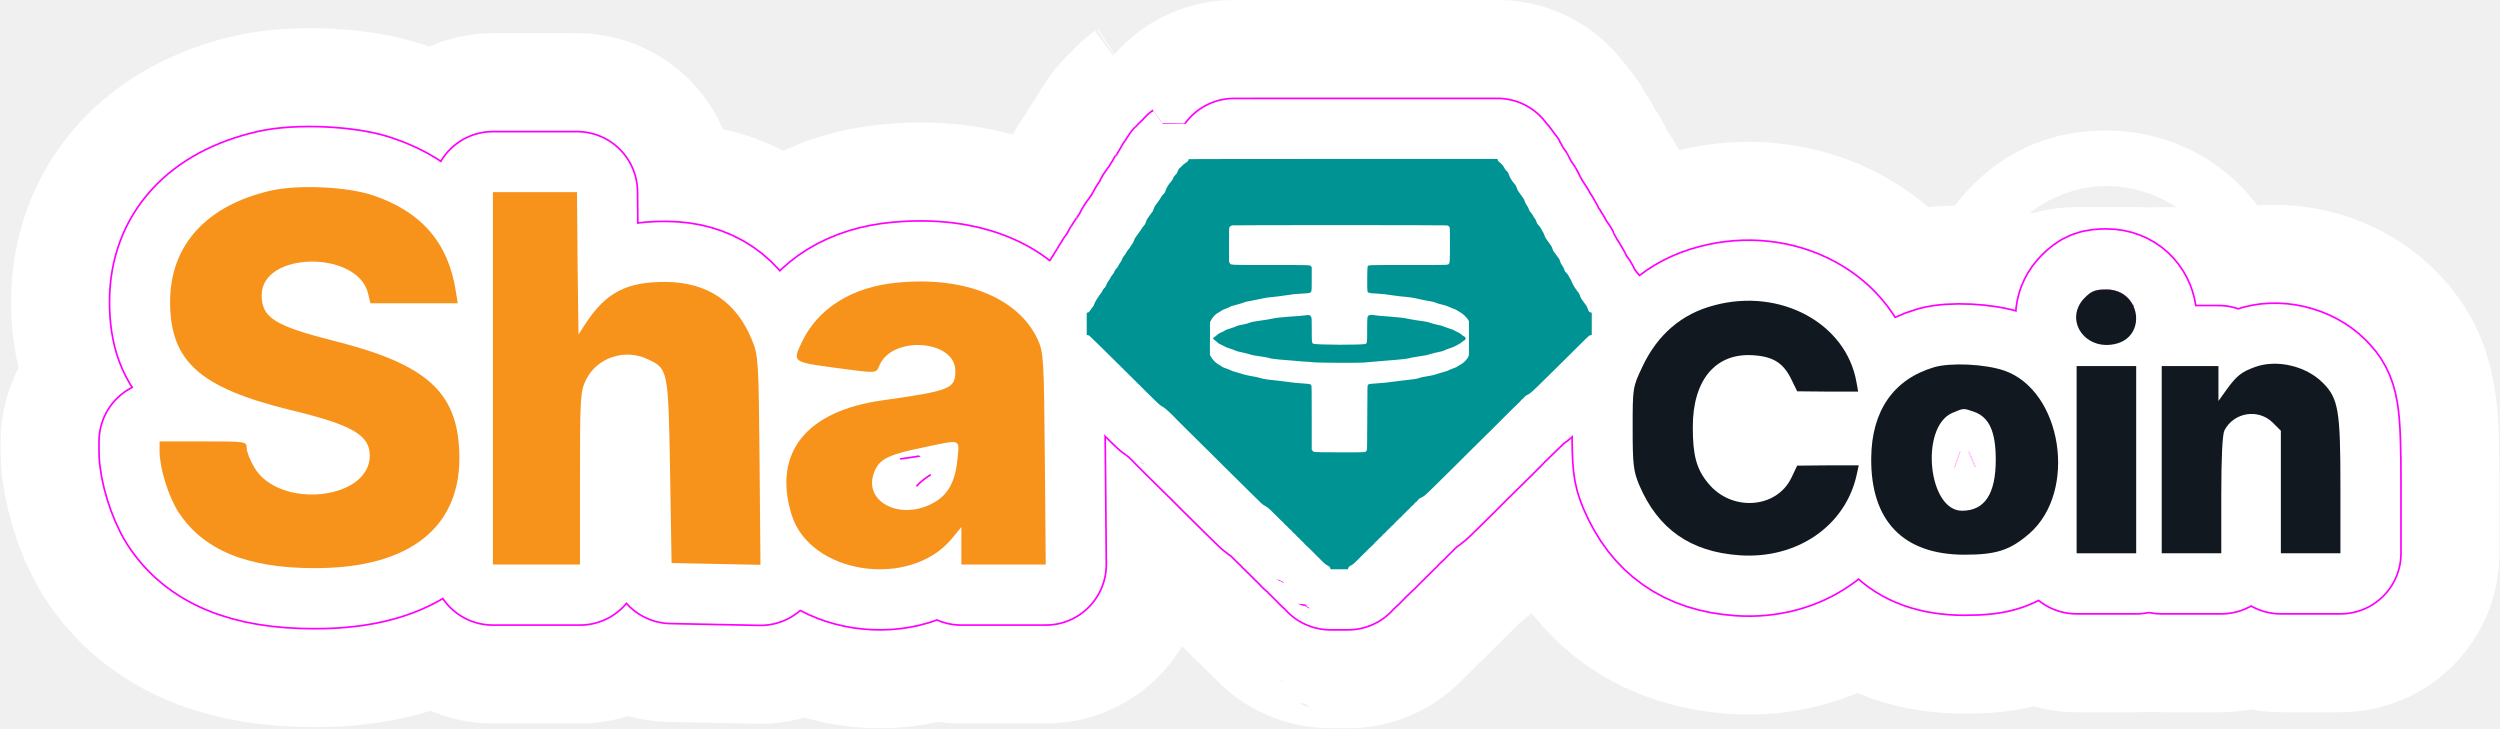
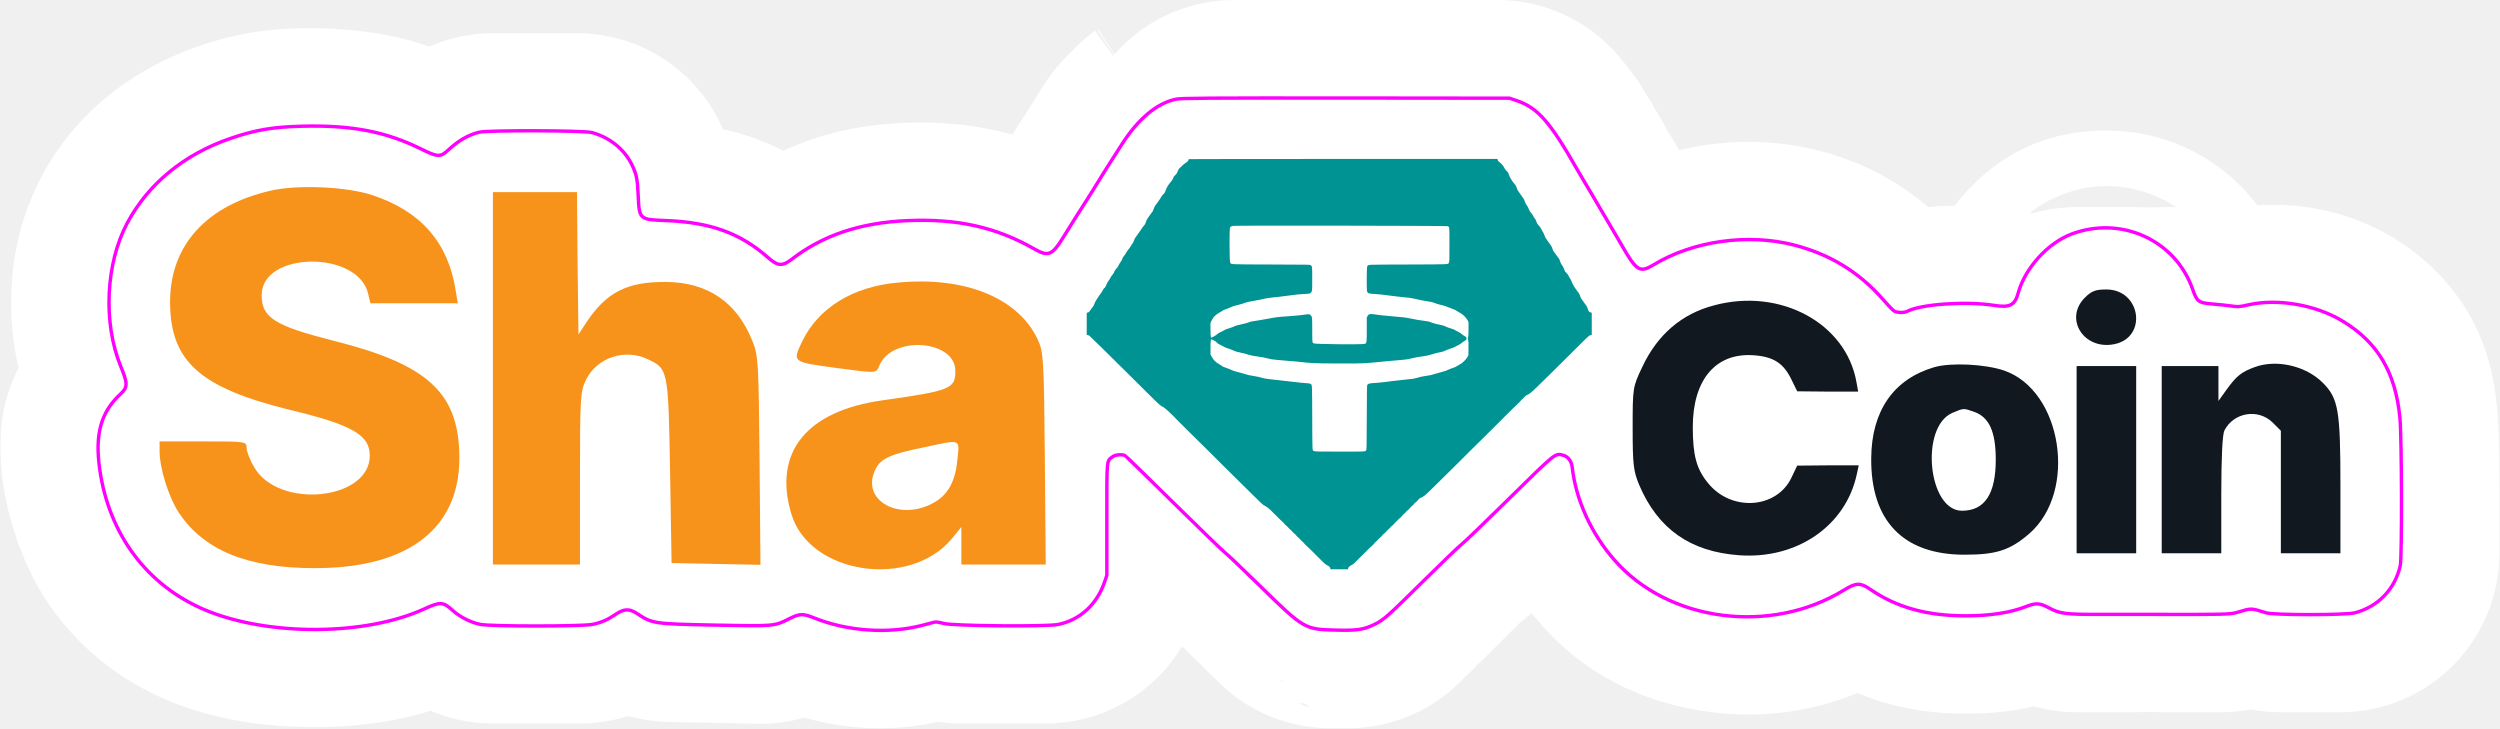
<svg xmlns="http://www.w3.org/2000/svg" viewBox="-23.29 -23.29 366.131 106.704" width="3.203in" height="0.933in">
  <g transform="translate(0.0 4.125) scale(0.4400046)">
    <g transform="translate(-46,338.6872) scale(0.1,-0.1)" fill="#fff" stroke="#fff" stroke-width="1058.612" stroke-linejoin="round" stroke-linecap="round">
      <path d="M830 3375 c-214 -49 -335 -182 -335 -370 0 -198 98 -286 399 -360 208 -50 266 -84 266 -152 0 -149 -303 -180 -385 -39 -14 24 -25 52 -25 64 0 22 -3 22 -145 22 l-145 0 0 -33 c0 -55 29 -149 62 -201 82 -127 228 -188 453 -188 320 -1 493 138 483 387 -7 201 -111 293 -418 370 -197 50 -240 77 -240 152 0 147 323 150 355 3 l7 -30 145 0 146 0 -7 43 c-25 159 -115 263 -277 317 -84 28 -248 36 -339 15z" />
      <path d="M1570 2750 l0 -620 145 0 145 0 0 287 c0 266 1 290 20 328 36 74 129 105 205 69 69 -32 69 -35 75 -374 l5 -305 148 -3 148 -3 -3 348 c-3 328 -4 351 -25 400 -51 127 -149 193 -286 194 -130 1 -199 -34 -266 -135 l-26 -40 -3 237 -2 237 -140 0 -140 0 0 -620z" />
      <path d="M2920 3069 c-151 -13 -266 -84 -320 -196 -33 -69 -33 -68 103 -87 152 -20 142 -21 155 9 45 99 252 82 252 -20 0 -60 -16 -66 -241 -98 -255 -35 -367 -174 -305 -379 60 -201 395 -251 535 -81 l31 38 0 -63 0 -62 141 0 140 0 -3 353 c-3 333 -4 354 -24 397 -64 137 -241 210 -464 189z m197 -588 c-6 -69 -29 -115 -72 -141 -117 -72 -255 3 -200 109 17 34 50 49 159 71 127 27 120 30 113 -39z" />
    </g>
  </g>
  <g transform="translate(135.8527 0.0) scale(0.037)">
    <g transform="translate(0,1625) scale(0.1,-0.1)" fill="#fff" stroke="#fff" stroke-width="12589.029" stroke-linejoin="round">
      <path d="M4037 16243 c-4 -3 -7 -16 -7 -28 0 -35 -35 -71 -126 -131 -46 -30 -98 -72 -114 -92 -16 -20 -54 -57 -85 -81 -55 -44 -81 -85 -120 -193 -9 -26 -31 -60 -48 -75 -74 -66 -93 -92 -116 -158 -19 -53 -39 -84 -88 -138 -35 -38 -71 -83 -79 -99 -9 -17 -35 -58 -58 -92 -25 -37 -53 -96 -70 -151 -26 -82 -33 -95 -87 -145 -36 -35 -71 -81 -94 -124 -20 -38 -75 -121 -123 -184 -125 -164 -138 -185 -172 -287 -25 -76 -41 -104 -86 -156 -31 -35 -67 -84 -82 -109 -14 -25 -40 -63 -57 -85 -41 -52 -57 -83 -89 -181 -20 -62 -36 -89 -67 -120 -22 -21 -59 -70 -81 -107 -21 -37 -52 -82 -67 -100 -16 -18 -53 -70 -83 -117 -30 -47 -73 -106 -95 -132 -26 -30 -49 -71 -63 -115 -30 -89 -51 -130 -95 -183 -20 -24 -48 -66 -62 -94 -14 -27 -47 -72 -73 -100 -26 -28 -63 -83 -83 -121 -19 -39 -55 -93 -80 -120 -49 -56 -67 -86 -91 -160 -9 -28 -35 -73 -57 -100 -23 -28 -59 -87 -80 -133 -28 -59 -52 -95 -88 -128 -39 -36 -56 -62 -77 -118 -19 -48 -43 -87 -75 -121 -26 -28 -65 -87 -87 -133 -23 -45 -59 -103 -81 -128 -23 -27 -48 -70 -60 -106 -27 -80 -64 -142 -101 -168 -18 -13 -44 -51 -66 -98 -20 -42 -56 -98 -79 -125 -24 -26 -58 -73 -75 -105 -18 -31 -55 -87 -82 -124 -28 -38 -59 -96 -72 -135 -31 -91 -46 -118 -99 -180 -25 -29 -61 -79 -81 -110 -38 -63 -54 -77 -104 -88 l-32 -7 0 -438 0 -438 37 -7 c21 -3 48 -12 61 -19 18 -10 680 -661 1653 -1626 80 -80 366 -363 635 -630 502 -498 542 -535 640 -572 53 -20 415 -356 559 -519 17 -19 52 -54 78 -79 26 -25 98 -96 160 -158 62 -62 123 -124 137 -138 37 -37 802 -791 937 -925 65 -63 134 -132 153 -153 19 -21 211 -212 427 -425 216 -212 640 -631 942 -931 543 -537 552 -546 640 -590 97 -50 156 -99 344 -288 242 -243 365 -362 374 -362 5 0 23 -22 42 -48 19 -27 56 -64 83 -83 26 -19 61 -53 78 -76 16 -23 52 -57 78 -77 27 -19 62 -54 78 -77 16 -23 52 -59 81 -81 30 -21 65 -56 79 -78 14 -22 50 -57 79 -79 29 -22 66 -57 81 -78 15 -21 49 -55 76 -76 27 -21 65 -60 84 -87 20 -28 40 -50 46 -50 9 0 334 -317 398 -387 14 -16 45 -46 69 -68 24 -22 58 -56 75 -75 17 -19 51 -52 75 -75 24 -22 73 -70 110 -107 42 -43 89 -78 131 -98 85 -42 119 -75 126 -122 l7 -38 347 0 347 0 7 38 c7 47 41 80 126 122 42 20 89 55 131 98 37 37 86 85 110 107 24 23 58 56 75 75 17 19 51 53 75 75 24 22 55 52 69 68 64 70 389 387 398 387 6 0 26 22 46 50 19 27 57 66 84 87 27 21 61 55 76 76 15 21 52 56 81 78 29 22 65 57 79 79 14 22 49 57 79 78 29 22 65 58 81 81 16 23 51 58 78 77 26 20 62 54 78 77 17 23 52 57 78 76 27 19 64 56 83 82 18 26 48 57 66 69 18 12 58 51 89 86 30 35 69 72 86 81 16 10 45 39 63 65 19 26 56 64 83 85 27 21 61 55 77 76 15 22 49 55 76 74 26 19 64 56 83 84 20 27 58 65 85 84 26 19 60 53 74 74 15 22 46 53 71 70 24 17 64 57 88 88 38 50 54 62 123 91 108 45 161 91 551 476 184 182 512 505 727 717 216 213 408 404 427 425 19 21 88 90 153 153 135 134 900 888 937 925 14 14 75 76 137 138 62 62 134 133 160 158 26 25 62 60 78 79 63 70 663 659 689 677 16 10 45 41 67 70 21 29 58 66 82 84 24 17 60 53 79 79 29 39 54 57 120 89 144 69 125 51 2039 1951 402 399 410 406 472 416 l37 7 0 439 0 439 -27 6 c-74 15 -101 45 -129 144 -22 73 -48 123 -88 168 -19 20 -47 60 -64 89 -17 28 -51 76 -75 106 -25 31 -54 81 -66 114 -12 32 -28 76 -36 99 -9 23 -30 59 -49 80 -98 116 -216 304 -250 398 -19 53 -50 118 -70 144 -19 27 -49 78 -65 113 -20 44 -47 81 -87 120 -54 50 -63 64 -92 150 -24 68 -45 109 -77 147 -32 39 -52 76 -70 133 -31 101 -47 131 -95 183 -20 22 -47 59 -58 81 -11 22 -43 66 -70 97 -30 34 -59 80 -71 115 -12 32 -28 77 -37 100 -8 23 -25 55 -37 72 -12 17 -60 83 -107 146 -111 152 -125 175 -156 269 -15 43 -46 107 -70 142 -24 35 -57 93 -73 129 -21 46 -47 82 -86 118 -47 44 -59 64 -80 125 -30 88 -39 106 -82 158 -19 23 -47 69 -63 103 -16 33 -53 86 -81 117 -50 55 -66 85 -103 187 -10 26 -36 71 -59 99 -27 34 -54 88 -78 155 -33 90 -51 120 -152 256 -129 173 -133 179 -173 296 -24 71 -39 96 -89 151 -34 36 -76 91 -94 120 -18 30 -48 79 -66 108 -18 29 -45 90 -59 137 -24 77 -31 88 -81 131 -36 32 -66 70 -91 118 -55 105 -95 154 -182 222 -66 52 -78 66 -86 102 l-10 42 -6111 0 c-3362 0 -6115 -3 -6118 -7z" />
    </g>
  </g>
  <g transform="translate(215.8527 19.125) scale(0.4156634)">
    <g transform="translate(-45.52095,350) scale(0.1,-0.1)" fill="#fff" stroke="#fff" stroke-width="1120.604" stroke-linejoin="round" stroke-linecap="round">
      <path d="M2049 3471 c-74 -74 -4 -185 103 -164 119 23 95 193 -27 193 -38 0 -52 -5 -76 -29z" />
      <path d="M742 3444 c-115 -30 -200 -104 -253 -217 -34 -72 -34 -73 -34 -217 0 -128 3 -151 23 -199 66 -155 180 -236 354 -248 203 -14 374 104 413 285 l7 32 -109 0 -108 -1 -20 -42 c-52 -110 -211 -121 -293 -21 -42 50 -55 99 -55 199 0 167 81 263 215 253 70 -5 105 -28 133 -86 l20 -41 107 -1 108 0 -6 33 c-36 208 -269 334 -502 271z" />
      <path d="M1518 3226 c-143 -42 -221 -154 -222 -321 -2 -221 113 -340 329 -340 113 0 161 16 229 75 170 149 115 503 -89 574 -67 23 -188 29 -247 12z m140 -157 c54 -19 77 -70 77 -169 0 -121 -39 -180 -119 -180 -120 0 -149 295 -34 345 41 17 38 17 76 4z" />
      <path d="M2647 3226 c-46 -17 -63 -30 -99 -80 l-28 -39 0 61 0 62 -100 0 -100 0 0 -330 0 -330 105 0 105 0 0 206 c0 131 4 213 11 227 33 64 119 78 170 28 l29 -29 0 -216 0 -216 105 0 105 0 0 238 c0 265 -7 308 -62 363 -60 60 -164 84 -241 55z" />
      <path d="M2020 2900 l0 -330 105 0 105 0 0 330 0 330 -105 0 -105 0 0 -330z" />
    </g>
  </g>
  <g transform="translate(0.0 4.125) scale(0.4400046)">
    <g transform="translate(-46,338.6872) scale(0.1,-0.1)" fill="#fff" stroke="#fff" stroke-width="409.087" stroke-linejoin="round" stroke-linecap="round">
      <path d="M830 3375 c-214 -49 -335 -182 -335 -370 0 -198 98 -286 399 -360 208 -50 266 -84 266 -152 0 -149 -303 -180 -385 -39 -14 24 -25 52 -25 64 0 22 -3 22 -145 22 l-145 0 0 -33 c0 -55 29 -149 62 -201 82 -127 228 -188 453 -188 320 -1 493 138 483 387 -7 201 -111 293 -418 370 -197 50 -240 77 -240 152 0 147 323 150 355 3 l7 -30 145 0 146 0 -7 43 c-25 159 -115 263 -277 317 -84 28 -248 36 -339 15z" />
      <path d="M1570 2750 l0 -620 145 0 145 0 0 287 c0 266 1 290 20 328 36 74 129 105 205 69 69 -32 69 -35 75 -374 l5 -305 148 -3 148 -3 -3 348 c-3 328 -4 351 -25 400 -51 127 -149 193 -286 194 -130 1 -199 -34 -266 -135 l-26 -40 -3 237 -2 237 -140 0 -140 0 0 -620z" />
      <path d="M2920 3069 c-151 -13 -266 -84 -320 -196 -33 -69 -33 -68 103 -87 152 -20 142 -21 155 9 45 99 252 82 252 -20 0 -60 -16 -66 -241 -98 -255 -35 -367 -174 -305 -379 60 -201 395 -251 535 -81 l31 38 0 -63 0 -62 141 0 140 0 -3 353 c-3 333 -4 354 -24 397 -64 137 -241 210 -464 189z m197 -588 c-6 -69 -29 -115 -72 -141 -117 -72 -255 3 -200 109 17 34 50 49 159 71 127 27 120 30 113 -39z" />
    </g>
  </g>
  <g transform="translate(135.8527 0.0) scale(0.037)">
    <g transform="translate(0,1625) scale(0.1,-0.1)" fill="#fff" stroke="#fff" stroke-width="4864.865" stroke-linejoin="round">
      <path d="M4037 16243 c-4 -3 -7 -16 -7 -28 0 -35 -35 -71 -126 -131 -46 -30 -98 -72 -114 -92 -16 -20 -54 -57 -85 -81 -55 -44 -81 -85 -120 -193 -9 -26 -31 -60 -48 -75 -74 -66 -93 -92 -116 -158 -19 -53 -39 -84 -88 -138 -35 -38 -71 -83 -79 -99 -9 -17 -35 -58 -58 -92 -25 -37 -53 -96 -70 -151 -26 -82 -33 -95 -87 -145 -36 -35 -71 -81 -94 -124 -20 -38 -75 -121 -123 -184 -125 -164 -138 -185 -172 -287 -25 -76 -41 -104 -86 -156 -31 -35 -67 -84 -82 -109 -14 -25 -40 -63 -57 -85 -41 -52 -57 -83 -89 -181 -20 -62 -36 -89 -67 -120 -22 -21 -59 -70 -81 -107 -21 -37 -52 -82 -67 -100 -16 -18 -53 -70 -83 -117 -30 -47 -73 -106 -95 -132 -26 -30 -49 -71 -63 -115 -30 -89 -51 -130 -95 -183 -20 -24 -48 -66 -62 -94 -14 -27 -47 -72 -73 -100 -26 -28 -63 -83 -83 -121 -19 -39 -55 -93 -80 -120 -49 -56 -67 -86 -91 -160 -9 -28 -35 -73 -57 -100 -23 -28 -59 -87 -80 -133 -28 -59 -52 -95 -88 -128 -39 -36 -56 -62 -77 -118 -19 -48 -43 -87 -75 -121 -26 -28 -65 -87 -87 -133 -23 -45 -59 -103 -81 -128 -23 -27 -48 -70 -60 -106 -27 -80 -64 -142 -101 -168 -18 -13 -44 -51 -66 -98 -20 -42 -56 -98 -79 -125 -24 -26 -58 -73 -75 -105 -18 -31 -55 -87 -82 -124 -28 -38 -59 -96 -72 -135 -31 -91 -46 -118 -99 -180 -25 -29 -61 -79 -81 -110 -38 -63 -54 -77 -104 -88 l-32 -7 0 -438 0 -438 37 -7 c21 -3 48 -12 61 -19 18 -10 680 -661 1653 -1626 80 -80 366 -363 635 -630 502 -498 542 -535 640 -572 53 -20 415 -356 559 -519 17 -19 52 -54 78 -79 26 -25 98 -96 160 -158 62 -62 123 -124 137 -138 37 -37 802 -791 937 -925 65 -63 134 -132 153 -153 19 -21 211 -212 427 -425 216 -212 640 -631 942 -931 543 -537 552 -546 640 -590 97 -50 156 -99 344 -288 242 -243 365 -362 374 -362 5 0 23 -22 42 -48 19 -27 56 -64 83 -83 26 -19 61 -53 78 -76 16 -23 52 -57 78 -77 27 -19 62 -54 78 -77 16 -23 52 -59 81 -81 30 -21 65 -56 79 -78 14 -22 50 -57 79 -79 29 -22 66 -57 81 -78 15 -21 49 -55 76 -76 27 -21 65 -60 84 -87 20 -28 40 -50 46 -50 9 0 334 -317 398 -387 14 -16 45 -46 69 -68 24 -22 58 -56 75 -75 17 -19 51 -52 75 -75 24 -22 73 -70 110 -107 42 -43 89 -78 131 -98 85 -42 119 -75 126 -122 l7 -38 347 0 347 0 7 38 c7 47 41 80 126 122 42 20 89 55 131 98 37 37 86 85 110 107 24 23 58 56 75 75 17 19 51 53 75 75 24 22 55 52 69 68 64 70 389 387 398 387 6 0 26 22 46 50 19 27 57 66 84 87 27 21 61 55 76 76 15 21 52 56 81 78 29 22 65 57 79 79 14 22 49 57 79 78 29 22 65 58 81 81 16 23 51 58 78 77 26 20 62 54 78 77 17 23 52 57 78 76 27 19 64 56 83 82 18 26 48 57 66 69 18 12 58 51 89 86 30 35 69 72 86 81 16 10 45 39 63 65 19 26 56 64 83 85 27 21 61 55 77 76 15 22 49 55 76 74 26 19 64 56 83 84 20 27 58 65 85 84 26 19 60 53 74 74 15 22 46 53 71 70 24 17 64 57 88 88 38 50 54 62 123 91 108 45 161 91 551 476 184 182 512 505 727 717 216 213 408 404 427 425 19 21 88 90 153 153 135 134 900 888 937 925 14 14 75 76 137 138 62 62 134 133 160 158 26 25 62 60 78 79 63 70 663 659 689 677 16 10 45 41 67 70 21 29 58 66 82 84 24 17 60 53 79 79 29 39 54 57 120 89 144 69 125 51 2039 1951 402 399 410 406 472 416 l37 7 0 439 0 439 -27 6 c-74 15 -101 45 -129 144 -22 73 -48 123 -88 168 -19 20 -47 60 -64 89 -17 28 -51 76 -75 106 -25 31 -54 81 -66 114 -12 32 -28 76 -36 99 -9 23 -30 59 -49 80 -98 116 -216 304 -250 398 -19 53 -50 118 -70 144 -19 27 -49 78 -65 113 -20 44 -47 81 -87 120 -54 50 -63 64 -92 150 -24 68 -45 109 -77 147 -32 39 -52 76 -70 133 -31 101 -47 131 -95 183 -20 22 -47 59 -58 81 -11 22 -43 66 -70 97 -30 34 -59 80 -71 115 -12 32 -28 77 -37 100 -8 23 -25 55 -37 72 -12 17 -60 83 -107 146 -111 152 -125 175 -156 269 -15 43 -46 107 -70 142 -24 35 -57 93 -73 129 -21 46 -47 82 -86 118 -47 44 -59 64 -80 125 -30 88 -39 106 -82 158 -19 23 -47 69 -63 103 -16 33 -53 86 -81 117 -50 55 -66 85 -103 187 -10 26 -36 71 -59 99 -27 34 -54 88 -78 155 -33 90 -51 120 -152 256 -129 173 -133 179 -173 296 -24 71 -39 96 -89 151 -34 36 -76 91 -94 120 -18 30 -48 79 -66 108 -18 29 -45 90 -59 137 -24 77 -31 88 -81 131 -36 32 -66 70 -91 118 -55 105 -95 154 -182 222 -66 52 -78 66 -86 102 l-10 42 -6111 0 c-3362 0 -6115 -3 -6118 -7z" />
    </g>
  </g>
  <g transform="translate(215.8527 19.125) scale(0.4156634)">
    <g transform="translate(-45.52095,350) scale(0.1,-0.1)" fill="#fff" stroke="#fff" stroke-width="433.043" stroke-linejoin="round" stroke-linecap="round">
      <path d="M2049 3471 c-74 -74 -4 -185 103 -164 119 23 95 193 -27 193 -38 0 -52 -5 -76 -29z" />
      <path d="M742 3444 c-115 -30 -200 -104 -253 -217 -34 -72 -34 -73 -34 -217 0 -128 3 -151 23 -199 66 -155 180 -236 354 -248 203 -14 374 104 413 285 l7 32 -109 0 -108 -1 -20 -42 c-52 -110 -211 -121 -293 -21 -42 50 -55 99 -55 199 0 167 81 263 215 253 70 -5 105 -28 133 -86 l20 -41 107 -1 108 0 -6 33 c-36 208 -269 334 -502 271z" />
      <path d="M1518 3226 c-143 -42 -221 -154 -222 -321 -2 -221 113 -340 329 -340 113 0 161 16 229 75 170 149 115 503 -89 574 -67 23 -188 29 -247 12z m140 -157 c54 -19 77 -70 77 -169 0 -121 -39 -180 -119 -180 -120 0 -149 295 -34 345 41 17 38 17 76 4z" />
      <path d="M2647 3226 c-46 -17 -63 -30 -99 -80 l-28 -39 0 61 0 62 -100 0 -100 0 0 -330 0 -330 105 0 105 0 0 206 c0 131 4 213 11 227 33 64 119 78 170 28 l29 -29 0 -216 0 -216 105 0 105 0 0 238 c0 265 -7 308 -62 363 -60 60 -164 84 -241 55z" />
      <path d="M2020 2900 l0 -330 105 0 105 0 0 330 0 330 -105 0 -105 0 0 -330z" />
    </g>
  </g>
-   <g id="CutContour">
-     <g transform="translate(0.0 4.125) scale(0.4400046)">
-       <g transform="translate(-46,338.6872) scale(0.1,-0.1)" fill="#FF00FF" stroke="#FF00FF" stroke-width="409.087" stroke-linejoin="round" stroke-linecap="round">
-         <path d="M830 3375 c-214 -49 -335 -182 -335 -370 0 -198 98 -286 399 -360 208 -50 266 -84 266 -152 0 -149 -303 -180 -385 -39 -14 24 -25 52 -25 64 0 22 -3 22 -145 22 l-145 0 0 -33 c0 -55 29 -149 62 -201 82 -127 228 -188 453 -188 320 -1 493 138 483 387 -7 201 -111 293 -418 370 -197 50 -240 77 -240 152 0 147 323 150 355 3 l7 -30 145 0 146 0 -7 43 c-25 159 -115 263 -277 317 -84 28 -248 36 -339 15z" />
-         <path d="M1570 2750 l0 -620 145 0 145 0 0 287 c0 266 1 290 20 328 36 74 129 105 205 69 69 -32 69 -35 75 -374 l5 -305 148 -3 148 -3 -3 348 c-3 328 -4 351 -25 400 -51 127 -149 193 -286 194 -130 1 -199 -34 -266 -135 l-26 -40 -3 237 -2 237 -140 0 -140 0 0 -620z" />
-         <path d="M2920 3069 c-151 -13 -266 -84 -320 -196 -33 -69 -33 -68 103 -87 152 -20 142 -21 155 9 45 99 252 82 252 -20 0 -60 -16 -66 -241 -98 -255 -35 -367 -174 -305 -379 60 -201 395 -251 535 -81 l31 38 0 -63 0 -62 141 0 140 0 -3 353 c-3 333 -4 354 -24 397 -64 137 -241 210 -464 189z m197 -588 c-6 -69 -29 -115 -72 -141 -117 -72 -255 3 -200 109 17 34 50 49 159 71 127 27 120 30 113 -39z" />
-       </g>
-     </g>
-     <g transform="translate(135.8527 0.0) scale(0.037)">
-       <g transform="translate(0,1625) scale(0.1,-0.1)" fill="#FF00FF" stroke="#FF00FF" stroke-width="4864.865" stroke-linejoin="round">
-         <path d="M4037 16243 c-4 -3 -7 -16 -7 -28 0 -35 -35 -71 -126 -131 -46 -30 -98 -72 -114 -92 -16 -20 -54 -57 -85 -81 -55 -44 -81 -85 -120 -193 -9 -26 -31 -60 -48 -75 -74 -66 -93 -92 -116 -158 -19 -53 -39 -84 -88 -138 -35 -38 -71 -83 -79 -99 -9 -17 -35 -58 -58 -92 -25 -37 -53 -96 -70 -151 -26 -82 -33 -95 -87 -145 -36 -35 -71 -81 -94 -124 -20 -38 -75 -121 -123 -184 -125 -164 -138 -185 -172 -287 -25 -76 -41 -104 -86 -156 -31 -35 -67 -84 -82 -109 -14 -25 -40 -63 -57 -85 -41 -52 -57 -83 -89 -181 -20 -62 -36 -89 -67 -120 -22 -21 -59 -70 -81 -107 -21 -37 -52 -82 -67 -100 -16 -18 -53 -70 -83 -117 -30 -47 -73 -106 -95 -132 -26 -30 -49 -71 -63 -115 -30 -89 -51 -130 -95 -183 -20 -24 -48 -66 -62 -94 -14 -27 -47 -72 -73 -100 -26 -28 -63 -83 -83 -121 -19 -39 -55 -93 -80 -120 -49 -56 -67 -86 -91 -160 -9 -28 -35 -73 -57 -100 -23 -28 -59 -87 -80 -133 -28 -59 -52 -95 -88 -128 -39 -36 -56 -62 -77 -118 -19 -48 -43 -87 -75 -121 -26 -28 -65 -87 -87 -133 -23 -45 -59 -103 -81 -128 -23 -27 -48 -70 -60 -106 -27 -80 -64 -142 -101 -168 -18 -13 -44 -51 -66 -98 -20 -42 -56 -98 -79 -125 -24 -26 -58 -73 -75 -105 -18 -31 -55 -87 -82 -124 -28 -38 -59 -96 -72 -135 -31 -91 -46 -118 -99 -180 -25 -29 -61 -79 -81 -110 -38 -63 -54 -77 -104 -88 l-32 -7 0 -438 0 -438 37 -7 c21 -3 48 -12 61 -19 18 -10 680 -661 1653 -1626 80 -80 366 -363 635 -630 502 -498 542 -535 640 -572 53 -20 415 -356 559 -519 17 -19 52 -54 78 -79 26 -25 98 -96 160 -158 62 -62 123 -124 137 -138 37 -37 802 -791 937 -925 65 -63 134 -132 153 -153 19 -21 211 -212 427 -425 216 -212 640 -631 942 -931 543 -537 552 -546 640 -590 97 -50 156 -99 344 -288 242 -243 365 -362 374 -362 5 0 23 -22 42 -48 19 -27 56 -64 83 -83 26 -19 61 -53 78 -76 16 -23 52 -57 78 -77 27 -19 62 -54 78 -77 16 -23 52 -59 81 -81 30 -21 65 -56 79 -78 14 -22 50 -57 79 -79 29 -22 66 -57 81 -78 15 -21 49 -55 76 -76 27 -21 65 -60 84 -87 20 -28 40 -50 46 -50 9 0 334 -317 398 -387 14 -16 45 -46 69 -68 24 -22 58 -56 75 -75 17 -19 51 -52 75 -75 24 -22 73 -70 110 -107 42 -43 89 -78 131 -98 85 -42 119 -75 126 -122 l7 -38 347 0 347 0 7 38 c7 47 41 80 126 122 42 20 89 55 131 98 37 37 86 85 110 107 24 23 58 56 75 75 17 19 51 53 75 75 24 22 55 52 69 68 64 70 389 387 398 387 6 0 26 22 46 50 19 27 57 66 84 87 27 21 61 55 76 76 15 21 52 56 81 78 29 22 65 57 79 79 14 22 49 57 79 78 29 22 65 58 81 81 16 23 51 58 78 77 26 20 62 54 78 77 17 23 52 57 78 76 27 19 64 56 83 82 18 26 48 57 66 69 18 12 58 51 89 86 30 35 69 72 86 81 16 10 45 39 63 65 19 26 56 64 83 85 27 21 61 55 77 76 15 22 49 55 76 74 26 19 64 56 83 84 20 27 58 65 85 84 26 19 60 53 74 74 15 22 46 53 71 70 24 17 64 57 88 88 38 50 54 62 123 91 108 45 161 91 551 476 184 182 512 505 727 717 216 213 408 404 427 425 19 21 88 90 153 153 135 134 900 888 937 925 14 14 75 76 137 138 62 62 134 133 160 158 26 25 62 60 78 79 63 70 663 659 689 677 16 10 45 41 67 70 21 29 58 66 82 84 24 17 60 53 79 79 29 39 54 57 120 89 144 69 125 51 2039 1951 402 399 410 406 472 416 l37 7 0 439 0 439 -27 6 c-74 15 -101 45 -129 144 -22 73 -48 123 -88 168 -19 20 -47 60 -64 89 -17 28 -51 76 -75 106 -25 31 -54 81 -66 114 -12 32 -28 76 -36 99 -9 23 -30 59 -49 80 -98 116 -216 304 -250 398 -19 53 -50 118 -70 144 -19 27 -49 78 -65 113 -20 44 -47 81 -87 120 -54 50 -63 64 -92 150 -24 68 -45 109 -77 147 -32 39 -52 76 -70 133 -31 101 -47 131 -95 183 -20 22 -47 59 -58 81 -11 22 -43 66 -70 97 -30 34 -59 80 -71 115 -12 32 -28 77 -37 100 -8 23 -25 55 -37 72 -12 17 -60 83 -107 146 -111 152 -125 175 -156 269 -15 43 -46 107 -70 142 -24 35 -57 93 -73 129 -21 46 -47 82 -86 118 -47 44 -59 64 -80 125 -30 88 -39 106 -82 158 -19 23 -47 69 -63 103 -16 33 -53 86 -81 117 -50 55 -66 85 -103 187 -10 26 -36 71 -59 99 -27 34 -54 88 -78 155 -33 90 -51 120 -152 256 -129 173 -133 179 -173 296 -24 71 -39 96 -89 151 -34 36 -76 91 -94 120 -18 30 -48 79 -66 108 -18 29 -45 90 -59 137 -24 77 -31 88 -81 131 -36 32 -66 70 -91 118 -55 105 -95 154 -182 222 -66 52 -78 66 -86 102 l-10 42 -6111 0 c-3362 0 -6115 -3 -6118 -7z" />
-       </g>
-     </g>
-     <g transform="translate(215.8527 19.125) scale(0.4156634)">
-       <g transform="translate(-45.52095,350) scale(0.1,-0.1)" fill="#FF00FF" stroke="#FF00FF" stroke-width="433.043" stroke-linejoin="round" stroke-linecap="round">
-         <path d="M2049 3471 c-74 -74 -4 -185 103 -164 119 23 95 193 -27 193 -38 0 -52 -5 -76 -29z" />
-         <path d="M742 3444 c-115 -30 -200 -104 -253 -217 -34 -72 -34 -73 -34 -217 0 -128 3 -151 23 -199 66 -155 180 -236 354 -248 203 -14 374 104 413 285 l7 32 -109 0 -108 -1 -20 -42 c-52 -110 -211 -121 -293 -21 -42 50 -55 99 -55 199 0 167 81 263 215 253 70 -5 105 -28 133 -86 l20 -41 107 -1 108 0 -6 33 c-36 208 -269 334 -502 271z" />
-         <path d="M1518 3226 c-143 -42 -221 -154 -222 -321 -2 -221 113 -340 329 -340 113 0 161 16 229 75 170 149 115 503 -89 574 -67 23 -188 29 -247 12z m140 -157 c54 -19 77 -70 77 -169 0 -121 -39 -180 -119 -180 -120 0 -149 295 -34 345 41 17 38 17 76 4z" />
-         <path d="M2647 3226 c-46 -17 -63 -30 -99 -80 l-28 -39 0 61 0 62 -100 0 -100 0 0 -330 0 -330 105 0 105 0 0 206 c0 131 4 213 11 227 33 64 119 78 170 28 l29 -29 0 -216 0 -216 105 0 105 0 0 238 c0 265 -7 308 -62 363 -60 60 -164 84 -241 55z" />
-         <path d="M2020 2900 l0 -330 105 0 105 0 0 330 0 330 -105 0 -105 0 0 -330z" />
-       </g>
-     </g>
-     <g transform="translate(0.0 4.125) scale(0.4400046)">
-       <g transform="translate(-46,338.6872) scale(0.1,-0.1)" fill="#fff" stroke="#fff" stroke-width="397.723" stroke-linejoin="round" stroke-linecap="round">
-         <path d="M830 3375 c-214 -49 -335 -182 -335 -370 0 -198 98 -286 399 -360 208 -50 266 -84 266 -152 0 -149 -303 -180 -385 -39 -14 24 -25 52 -25 64 0 22 -3 22 -145 22 l-145 0 0 -33 c0 -55 29 -149 62 -201 82 -127 228 -188 453 -188 320 -1 493 138 483 387 -7 201 -111 293 -418 370 -197 50 -240 77 -240 152 0 147 323 150 355 3 l7 -30 145 0 146 0 -7 43 c-25 159 -115 263 -277 317 -84 28 -248 36 -339 15z" />
-         <path d="M1570 2750 l0 -620 145 0 145 0 0 287 c0 266 1 290 20 328 36 74 129 105 205 69 69 -32 69 -35 75 -374 l5 -305 148 -3 148 -3 -3 348 c-3 328 -4 351 -25 400 -51 127 -149 193 -286 194 -130 1 -199 -34 -266 -135 l-26 -40 -3 237 -2 237 -140 0 -140 0 0 -620z" />
-         <path d="M2920 3069 c-151 -13 -266 -84 -320 -196 -33 -69 -33 -68 103 -87 152 -20 142 -21 155 9 45 99 252 82 252 -20 0 -60 -16 -66 -241 -98 -255 -35 -367 -174 -305 -379 60 -201 395 -251 535 -81 l31 38 0 -63 0 -62 141 0 140 0 -3 353 c-3 333 -4 354 -24 397 -64 137 -241 210 -464 189z m197 -588 c-6 -69 -29 -115 -72 -141 -117 -72 -255 3 -200 109 17 34 50 49 159 71 127 27 120 30 113 -39z" />
-       </g>
-     </g>
-     <g transform="translate(135.8527 0.0) scale(0.037)">
-       <g transform="translate(0,1625) scale(0.1,-0.1)" fill="#fff" stroke="#fff" stroke-width="4729.73" stroke-linejoin="round">
-         <path d="M4037 16243 c-4 -3 -7 -16 -7 -28 0 -35 -35 -71 -126 -131 -46 -30 -98 -72 -114 -92 -16 -20 -54 -57 -85 -81 -55 -44 -81 -85 -120 -193 -9 -26 -31 -60 -48 -75 -74 -66 -93 -92 -116 -158 -19 -53 -39 -84 -88 -138 -35 -38 -71 -83 -79 -99 -9 -17 -35 -58 -58 -92 -25 -37 -53 -96 -70 -151 -26 -82 -33 -95 -87 -145 -36 -35 -71 -81 -94 -124 -20 -38 -75 -121 -123 -184 -125 -164 -138 -185 -172 -287 -25 -76 -41 -104 -86 -156 -31 -35 -67 -84 -82 -109 -14 -25 -40 -63 -57 -85 -41 -52 -57 -83 -89 -181 -20 -62 -36 -89 -67 -120 -22 -21 -59 -70 -81 -107 -21 -37 -52 -82 -67 -100 -16 -18 -53 -70 -83 -117 -30 -47 -73 -106 -95 -132 -26 -30 -49 -71 -63 -115 -30 -89 -51 -130 -95 -183 -20 -24 -48 -66 -62 -94 -14 -27 -47 -72 -73 -100 -26 -28 -63 -83 -83 -121 -19 -39 -55 -93 -80 -120 -49 -56 -67 -86 -91 -160 -9 -28 -35 -73 -57 -100 -23 -28 -59 -87 -80 -133 -28 -59 -52 -95 -88 -128 -39 -36 -56 -62 -77 -118 -19 -48 -43 -87 -75 -121 -26 -28 -65 -87 -87 -133 -23 -45 -59 -103 -81 -128 -23 -27 -48 -70 -60 -106 -27 -80 -64 -142 -101 -168 -18 -13 -44 -51 -66 -98 -20 -42 -56 -98 -79 -125 -24 -26 -58 -73 -75 -105 -18 -31 -55 -87 -82 -124 -28 -38 -59 -96 -72 -135 -31 -91 -46 -118 -99 -180 -25 -29 -61 -79 -81 -110 -38 -63 -54 -77 -104 -88 l-32 -7 0 -438 0 -438 37 -7 c21 -3 48 -12 61 -19 18 -10 680 -661 1653 -1626 80 -80 366 -363 635 -630 502 -498 542 -535 640 -572 53 -20 415 -356 559 -519 17 -19 52 -54 78 -79 26 -25 98 -96 160 -158 62 -62 123 -124 137 -138 37 -37 802 -791 937 -925 65 -63 134 -132 153 -153 19 -21 211 -212 427 -425 216 -212 640 -631 942 -931 543 -537 552 -546 640 -590 97 -50 156 -99 344 -288 242 -243 365 -362 374 -362 5 0 23 -22 42 -48 19 -27 56 -64 83 -83 26 -19 61 -53 78 -76 16 -23 52 -57 78 -77 27 -19 62 -54 78 -77 16 -23 52 -59 81 -81 30 -21 65 -56 79 -78 14 -22 50 -57 79 -79 29 -22 66 -57 81 -78 15 -21 49 -55 76 -76 27 -21 65 -60 84 -87 20 -28 40 -50 46 -50 9 0 334 -317 398 -387 14 -16 45 -46 69 -68 24 -22 58 -56 75 -75 17 -19 51 -52 75 -75 24 -22 73 -70 110 -107 42 -43 89 -78 131 -98 85 -42 119 -75 126 -122 l7 -38 347 0 347 0 7 38 c7 47 41 80 126 122 42 20 89 55 131 98 37 37 86 85 110 107 24 23 58 56 75 75 17 19 51 53 75 75 24 22 55 52 69 68 64 70 389 387 398 387 6 0 26 22 46 50 19 27 57 66 84 87 27 21 61 55 76 76 15 21 52 56 81 78 29 22 65 57 79 79 14 22 49 57 79 78 29 22 65 58 81 81 16 23 51 58 78 77 26 20 62 54 78 77 17 23 52 57 78 76 27 19 64 56 83 82 18 26 48 57 66 69 18 12 58 51 89 86 30 35 69 72 86 81 16 10 45 39 63 65 19 26 56 64 83 85 27 21 61 55 77 76 15 22 49 55 76 74 26 19 64 56 83 84 20 27 58 65 85 84 26 19 60 53 74 74 15 22 46 53 71 70 24 17 64 57 88 88 38 50 54 62 123 91 108 45 161 91 551 476 184 182 512 505 727 717 216 213 408 404 427 425 19 21 88 90 153 153 135 134 900 888 937 925 14 14 75 76 137 138 62 62 134 133 160 158 26 25 62 60 78 79 63 70 663 659 689 677 16 10 45 41 67 70 21 29 58 66 82 84 24 17 60 53 79 79 29 39 54 57 120 89 144 69 125 51 2039 1951 402 399 410 406 472 416 l37 7 0 439 0 439 -27 6 c-74 15 -101 45 -129 144 -22 73 -48 123 -88 168 -19 20 -47 60 -64 89 -17 28 -51 76 -75 106 -25 31 -54 81 -66 114 -12 32 -28 76 -36 99 -9 23 -30 59 -49 80 -98 116 -216 304 -250 398 -19 53 -50 118 -70 144 -19 27 -49 78 -65 113 -20 44 -47 81 -87 120 -54 50 -63 64 -92 150 -24 68 -45 109 -77 147 -32 39 -52 76 -70 133 -31 101 -47 131 -95 183 -20 22 -47 59 -58 81 -11 22 -43 66 -70 97 -30 34 -59 80 -71 115 -12 32 -28 77 -37 100 -8 23 -25 55 -37 72 -12 17 -60 83 -107 146 -111 152 -125 175 -156 269 -15 43 -46 107 -70 142 -24 35 -57 93 -73 129 -21 46 -47 82 -86 118 -47 44 -59 64 -80 125 -30 88 -39 106 -82 158 -19 23 -47 69 -63 103 -16 33 -53 86 -81 117 -50 55 -66 85 -103 187 -10 26 -36 71 -59 99 -27 34 -54 88 -78 155 -33 90 -51 120 -152 256 -129 173 -133 179 -173 296 -24 71 -39 96 -89 151 -34 36 -76 91 -94 120 -18 30 -48 79 -66 108 -18 29 -45 90 -59 137 -24 77 -31 88 -81 131 -36 32 -66 70 -91 118 -55 105 -95 154 -182 222 -66 52 -78 66 -86 102 l-10 42 -6111 0 c-3362 0 -6115 -3 -6118 -7z" />
-       </g>
-     </g>
-     <g transform="translate(215.8527 19.125) scale(0.4156634)">
-       <g transform="translate(-45.52095,350) scale(0.1,-0.1)" fill="#fff" stroke="#fff" stroke-width="421.014" stroke-linejoin="round" stroke-linecap="round">
-         <path d="M2049 3471 c-74 -74 -4 -185 103 -164 119 23 95 193 -27 193 -38 0 -52 -5 -76 -29z" />
-         <path d="M742 3444 c-115 -30 -200 -104 -253 -217 -34 -72 -34 -73 -34 -217 0 -128 3 -151 23 -199 66 -155 180 -236 354 -248 203 -14 374 104 413 285 l7 32 -109 0 -108 -1 -20 -42 c-52 -110 -211 -121 -293 -21 -42 50 -55 99 -55 199 0 167 81 263 215 253 70 -5 105 -28 133 -86 l20 -41 107 -1 108 0 -6 33 c-36 208 -269 334 -502 271z" />
-         <path d="M1518 3226 c-143 -42 -221 -154 -222 -321 -2 -221 113 -340 329 -340 113 0 161 16 229 75 170 149 115 503 -89 574 -67 23 -188 29 -247 12z m140 -157 c54 -19 77 -70 77 -169 0 -121 -39 -180 -119 -180 -120 0 -149 295 -34 345 41 17 38 17 76 4z" />
-         <path d="M2647 3226 c-46 -17 -63 -30 -99 -80 l-28 -39 0 61 0 62 -100 0 -100 0 0 -330 0 -330 105 0 105 0 0 206 c0 131 4 213 11 227 33 64 119 78 170 28 l29 -29 0 -216 0 -216 105 0 105 0 0 238 c0 265 -7 308 -62 363 -60 60 -164 84 -241 55z" />
-         <path d="M2020 2900 l0 -330 105 0 105 0 0 330 0 330 -105 0 -105 0 0 -330z" />
-       </g>
+   <g id="CutContour" transform="translate(-40.0 -40.0) scale(0.133184)">
+     <g transform="translate(0,1052) scale(0.1,-0.1)" fill="none" stroke="#FF00FF" stroke-width="37.542">
+       <path d="M14185 8174 c-210 -44 -415 -216 -595 -497 -52 -82 -126 -198 -165 -258 -38 -60 -90 -143 -115 -185 -25 -41 -76 -124 -115 -184 -68 -105 -115 -180 -252 -400 -119 -193 -164 -211 -313 -125 -424 242 -851 337 -1403 313 -516 -23 -925 -160 -1270 -426 -102 -78 -152 -75 -254 15 -309 274 -640 394 -1136 412 -283 10 -287 14 -298 273 -8 185 -18 236 -71 344 -82 168 -245 299 -438 351 -88 24 -1148 27 -1240 4 -121 -30 -228 -92 -337 -193 -90 -84 -117 -83 -298 6 -392 194 -768 266 -1308 253 -327 -8 -517 -40 -792 -134 -510 -174 -906 -499 -1138 -933 -237 -445 -267 -1097 -71 -1575 79 -192 78 -229 -3 -305 -216 -200 -283 -443 -228 -829 102 -718 524 -1280 1161 -1547 694 -290 1763 -285 2409 12 176 81 208 79 310 -14 81 -74 201 -135 307 -156 114 -24 1123 -23 1235 0 94 19 169 52 255 111 90 61 149 64 230 11 174 -115 182 -116 858 -130 654 -13 658 -13 819 69 118 59 151 60 276 10 368 -148 820 -178 1191 -81 54 15 113 30 130 34 20 5 54 0 100 -13 96 -29 1135 -38 1263 -12 241 49 428 221 512 470 l24 70 0 617 c0 686 -5 637 67 691 27 20 104 26 133 10 9 -5 251 -241 539 -525 288 -284 542 -529 564 -545 22 -16 193 -179 380 -362 487 -477 492 -480 839 -488 232 -6 302 5 419 61 104 50 148 89 544 481 201 199 388 379 415 399 28 20 265 249 528 508 512 504 502 496 585 477 58 -13 99 -64 107 -135 40 -357 209 -729 465 -1021 593 -679 1717 -826 2524 -330 135 83 180 84 288 10 291 -200 625 -293 1052 -293 265 0 489 34 661 101 110 43 151 41 246 -9 137 -72 179 -77 624 -76 215 0 435 0 490 0 828 -2 887 -1 965 22 163 48 147 49 320 -5 84 -26 872 -26 974 0 255 65 444 261 501 520 20 91 17 1411 -4 1627 -49 498 -242 826 -626 1060 -297 182 -721 255 -1044 181 -96 -22 -112 -23 -185 -12 -45 6 -134 16 -198 21 -164 13 -179 24 -228 165 -189 538 -785 810 -1330 606 -263 -99 -514 -376 -589 -651 -37 -134 -92 -162 -267 -134 -309 48 -806 13 -956 -67 -31 -17 -114 -14 -142 5 -14 9 -69 66 -123 128 -264 301 -583 496 -979 598 -504 130 -1111 45 -1542 -217 -154 -94 -190 -71 -357 223 -33 58 -96 165 -139 237 -43 73 -102 173 -131 222 -28 50 -79 135 -112 190 -33 55 -80 134 -103 175 -297 523 -435 680 -665 758 l-80 27 -1800 2 c-1551 1 -1810 -1 -1870 -13z" />
    </g>
  </g>
  <g transform="translate(0.0 4.125) scale(0.4400046)">
    <g transform="translate(-46,338.6872) scale(0.1,-0.1)" fill="#F7931A">
      <path d="M830 3375 c-214 -49 -335 -182 -335 -370 0 -198 98 -286 399 -360 208 -50 266 -84 266 -152 0 -149 -303 -180 -385 -39 -14 24 -25 52 -25 64 0 22 -3 22 -145 22 l-145 0 0 -33 c0 -55 29 -149 62 -201 82 -127 228 -188 453 -188 320 -1 493 138 483 387 -7 201 -111 293 -418 370 -197 50 -240 77 -240 152 0 147 323 150 355 3 l7 -30 145 0 146 0 -7 43 c-25 159 -115 263 -277 317 -84 28 -248 36 -339 15z" />
      <path d="M1570 2750 l0 -620 145 0 145 0 0 287 c0 266 1 290 20 328 36 74 129 105 205 69 69 -32 69 -35 75 -374 l5 -305 148 -3 148 -3 -3 348 c-3 328 -4 351 -25 400 -51 127 -149 193 -286 194 -130 1 -199 -34 -266 -135 l-26 -40 -3 237 -2 237 -140 0 -140 0 0 -620z" />
      <path d="M2920 3069 c-151 -13 -266 -84 -320 -196 -33 -69 -33 -68 103 -87 152 -20 142 -21 155 9 45 99 252 82 252 -20 0 -60 -16 -66 -241 -98 -255 -35 -367 -174 -305 -379 60 -201 395 -251 535 -81 l31 38 0 -63 0 -62 141 0 140 0 -3 353 c-3 333 -4 354 -24 397 -64 137 -241 210 -464 189z m197 -588 c-6 -69 -29 -115 -72 -141 -117 -72 -255 3 -200 109 17 34 50 49 159 71 127 27 120 30 113 -39z" />
    </g>
  </g>
  <g transform="translate(135.8527 0.0) scale(0.037)">
    <g transform="translate(0,1625) scale(0.1,-0.1)" fill="#009393">
      <path d="M4037 16243 c-4 -3 -7 -16 -7 -28 0 -35 -35 -71 -126 -131 -46 -30 -98 -72 -114 -92 -16 -20 -54 -57 -85 -81 -55 -44 -81 -85 -120 -193 -9 -26 -31 -60 -48 -75 -74 -66 -93 -92 -116 -158 -19 -53 -39 -84 -88 -138 -35 -38 -71 -83 -79 -99 -9 -17 -35 -58 -58 -92 -25 -37 -53 -96 -70 -151 -26 -82 -33 -95 -87 -145 -36 -35 -71 -81 -94 -124 -20 -38 -75 -121 -123 -184 -125 -164 -138 -185 -172 -287 -25 -76 -41 -104 -86 -156 -31 -35 -67 -84 -82 -109 -14 -25 -40 -63 -57 -85 -41 -52 -57 -83 -89 -181 -20 -62 -36 -89 -67 -120 -22 -21 -59 -70 -81 -107 -21 -37 -52 -82 -67 -100 -16 -18 -53 -70 -83 -117 -30 -47 -73 -106 -95 -132 -26 -30 -49 -71 -63 -115 -30 -89 -51 -130 -95 -183 -20 -24 -48 -66 -62 -94 -14 -27 -47 -72 -73 -100 -26 -28 -63 -83 -83 -121 -19 -39 -55 -93 -80 -120 -49 -56 -67 -86 -91 -160 -9 -28 -35 -73 -57 -100 -23 -28 -59 -87 -80 -133 -28 -59 -52 -95 -88 -128 -39 -36 -56 -62 -77 -118 -19 -48 -43 -87 -75 -121 -26 -28 -65 -87 -87 -133 -23 -45 -59 -103 -81 -128 -23 -27 -48 -70 -60 -106 -27 -80 -64 -142 -101 -168 -18 -13 -44 -51 -66 -98 -20 -42 -56 -98 -79 -125 -24 -26 -58 -73 -75 -105 -18 -31 -55 -87 -82 -124 -28 -38 -59 -96 -72 -135 -31 -91 -46 -118 -99 -180 -25 -29 -61 -79 -81 -110 -38 -63 -54 -77 -104 -88 l-32 -7 0 -438 0 -438 37 -7 c21 -3 48 -12 61 -19 18 -10 680 -661 1653 -1626 80 -80 366 -363 635 -630 502 -498 542 -535 640 -572 53 -20 415 -356 559 -519 17 -19 52 -54 78 -79 26 -25 98 -96 160 -158 62 -62 123 -124 137 -138 37 -37 802 -791 937 -925 65 -63 134 -132 153 -153 19 -21 211 -212 427 -425 216 -212 640 -631 942 -931 543 -537 552 -546 640 -590 97 -50 156 -99 344 -288 242 -243 365 -362 374 -362 5 0 23 -22 42 -48 19 -27 56 -64 83 -83 26 -19 61 -53 78 -76 16 -23 52 -57 78 -77 27 -19 62 -54 78 -77 16 -23 52 -59 81 -81 30 -21 65 -56 79 -78 14 -22 50 -57 79 -79 29 -22 66 -57 81 -78 15 -21 49 -55 76 -76 27 -21 65 -60 84 -87 20 -28 40 -50 46 -50 9 0 334 -317 398 -387 14 -16 45 -46 69 -68 24 -22 58 -56 75 -75 17 -19 51 -52 75 -75 24 -22 73 -70 110 -107 42 -43 89 -78 131 -98 85 -42 119 -75 126 -122 l7 -38 347 0 347 0 7 38 c7 47 41 80 126 122 42 20 89 55 131 98 37 37 86 85 110 107 24 23 58 56 75 75 17 19 51 53 75 75 24 22 55 52 69 68 64 70 389 387 398 387 6 0 26 22 46 50 19 27 57 66 84 87 27 21 61 55 76 76 15 21 52 56 81 78 29 22 65 57 79 79 14 22 49 57 79 78 29 22 65 58 81 81 16 23 51 58 78 77 26 20 62 54 78 77 17 23 52 57 78 76 27 19 64 56 83 82 18 26 48 57 66 69 18 12 58 51 89 86 30 35 69 72 86 81 16 10 45 39 63 65 19 26 56 64 83 85 27 21 61 55 77 76 15 22 49 55 76 74 26 19 64 56 83 84 20 27 58 65 85 84 26 19 60 53 74 74 15 22 46 53 71 70 24 17 64 57 88 88 38 50 54 62 123 91 108 45 161 91 551 476 184 182 512 505 727 717 216 213 408 404 427 425 19 21 88 90 153 153 135 134 900 888 937 925 14 14 75 76 137 138 62 62 134 133 160 158 26 25 62 60 78 79 63 70 663 659 689 677 16 10 45 41 67 70 21 29 58 66 82 84 24 17 60 53 79 79 29 39 54 57 120 89 144 69 125 51 2039 1951 402 399 410 406 472 416 l37 7 0 439 0 439 -27 6 c-74 15 -101 45 -129 144 -22 73 -48 123 -88 168 -19 20 -47 60 -64 89 -17 28 -51 76 -75 106 -25 31 -54 81 -66 114 -12 32 -28 76 -36 99 -9 23 -30 59 -49 80 -98 116 -216 304 -250 398 -19 53 -50 118 -70 144 -19 27 -49 78 -65 113 -20 44 -47 81 -87 120 -54 50 -63 64 -92 150 -24 68 -45 109 -77 147 -32 39 -52 76 -70 133 -31 101 -47 131 -95 183 -20 22 -47 59 -58 81 -11 22 -43 66 -70 97 -30 34 -59 80 -71 115 -12 32 -28 77 -37 100 -8 23 -25 55 -37 72 -12 17 -60 83 -107 146 -111 152 -125 175 -156 269 -15 43 -46 107 -70 142 -24 35 -57 93 -73 129 -21 46 -47 82 -86 118 -47 44 -59 64 -80 125 -30 88 -39 106 -82 158 -19 23 -47 69 -63 103 -16 33 -53 86 -81 117 -50 55 -66 85 -103 187 -10 26 -36 71 -59 99 -27 34 -54 88 -78 155 -33 90 -51 120 -152 256 -129 173 -133 179 -173 296 -24 71 -39 96 -89 151 -34 36 -76 91 -94 120 -18 30 -48 79 -66 108 -18 29 -45 90 -59 137 -24 77 -31 88 -81 131 -36 32 -66 70 -91 118 -55 105 -95 154 -182 222 -66 52 -78 66 -86 102 l-10 42 -6111 0 c-3362 0 -6115 -3 -6118 -7z" />
    </g>
    <g transform="translate(0,1625) scale(0.1,-0.1)" fill="#fff">
-       <path d="M5773 13620 c-61 -13 -100 -36 -120 -73 -17 -30 -18 -80 -18 -697 l0 -665 25 -50 c46 -91 -90 -84 1630 -85 1636 -1 1556 2 1597 -59 l23 -34 0 -447 c0 -488 -1 -498 -38 -535 -37 -37 -77 -44 -323 -55 -231 -10 -448 -34 -699 -76 -80 -13 -194 -29 -255 -35 -428 -42 -495 -52 -734 -105 -135 -30 -300 -63 -366 -74 -169 -28 -209 -38 -305 -76 -47 -18 -165 -54 -263 -79 -189 -49 -211 -56 -269 -92 -20 -12 -89 -41 -154 -63 -84 -29 -133 -53 -177 -85 -33 -25 -84 -57 -112 -70 -107 -51 -215 -162 -290 -300 l-44 -81 -1 -647 -2 -648 49 -86 c56 -99 171 -219 262 -273 106 -63 115 -69 164 -105 31 -22 86 -46 150 -66 56 -17 141 -51 189 -75 57 -29 128 -53 210 -73 67 -16 168 -45 223 -65 118 -42 315 -88 473 -111 62 -8 152 -27 200 -41 133 -39 280 -72 347 -78 207 -20 644 -71 780 -91 213 -31 425 -53 680 -69 235 -15 267 -23 291 -81 12 -29 14 -227 14 -1283 l0 -1249 23 -34 c52 -79 -19 -74 1082 -77 1105 -3 1026 -8 1069 74 21 39 21 53 26 1305 5 1247 5 1267 25 1289 34 38 51 41 328 60 308 22 501 41 632 64 50 8 232 31 405 50 488 55 553 64 632 91 115 40 174 53 329 75 184 27 295 53 433 102 61 22 166 53 233 69 81 19 152 43 210 72 49 24 126 57 173 72 98 32 154 58 193 91 15 13 65 43 110 66 118 61 267 217 306 322 20 55 21 69 18 723 l-2 668 -29 52 c-49 88 -208 243 -296 288 -41 21 -100 57 -132 80 -37 28 -86 52 -145 70 -48 16 -132 50 -185 76 -74 36 -139 57 -266 88 -92 22 -190 50 -217 62 -101 44 -160 59 -323 84 -92 14 -241 43 -332 65 -293 69 -340 76 -805 120 -60 6 -175 21 -255 34 -247 41 -466 65 -695 76 -276 13 -314 24 -338 92 -16 45 -10 943 6 974 35 68 -68 64 1618 64 1617 0 1559 -2 1600 46 39 46 41 75 43 737 1 353 -2 660 -7 682 -11 55 -49 92 -109 104 -60 13 -8430 13 -8495 1z m5644 -3561 c52 -11 183 -23 610 -54 354 -26 551 -51 727 -91 59 -14 161 -32 225 -40 64 -8 134 -19 156 -24 22 -5 114 -18 205 -30 134 -18 184 -29 270 -61 58 -22 161 -51 229 -65 181 -36 235 -51 339 -95 51 -21 141 -53 200 -70 110 -32 150 -49 226 -97 24 -16 72 -39 107 -53 39 -15 83 -43 118 -75 31 -28 75 -61 98 -72 106 -54 106 -129 1 -183 -23 -12 -62 -40 -88 -65 -26 -24 -82 -60 -131 -82 -46 -21 -106 -53 -134 -71 -28 -17 -115 -52 -195 -78 -79 -25 -172 -60 -206 -78 -34 -18 -88 -39 -121 -45 -238 -50 -381 -84 -458 -110 -128 -42 -195 -56 -415 -85 -107 -14 -244 -37 -305 -51 -60 -14 -137 -32 -170 -40 -81 -18 -693 -75 -1125 -104 -85 -6 -162 -13 -171 -16 -9 -2 -88 -9 -175 -14 -88 -6 -186 -15 -219 -20 -136 -23 -1901 -15 -2074 10 -85 12 -169 19 -185 17 -17 -3 -85 1 -151 8 -66 8 -226 21 -355 30 -359 25 -857 72 -935 89 -38 9 -103 25 -144 36 -40 11 -173 34 -295 51 -266 37 -320 47 -456 92 -58 19 -188 51 -290 71 -150 30 -203 46 -280 81 -52 24 -146 58 -208 76 -76 22 -139 48 -195 81 -45 26 -113 60 -152 76 -53 20 -85 41 -131 87 -33 33 -81 72 -107 87 -73 42 -65 89 23 133 19 9 60 41 90 71 44 42 75 61 152 93 53 21 117 53 142 70 53 37 66 42 218 87 66 19 158 52 206 73 103 47 124 52 311 86 93 17 174 38 227 60 84 35 164 52 364 80 279 38 462 68 555 91 124 30 378 59 685 79 364 23 496 34 608 50 178 26 210 18 252 -66 19 -36 20 -61 21 -501 0 -498 2 -515 52 -552 72 -53 2014 -60 2087 -7 55 40 55 37 56 551 1 512 2 518 54 565 38 34 140 40 257 14z" />
+       <path d="M5805 13600 c-62 -9 -110 -32 -130 -64 -28 -42 -25 -1320 4 -1378 43 -91 -111 -82 1628 -88 1529 -5 1532 -5 1560 -26 63 -46 63 -42 63 -546 0 -625 27 -579 -356 -598 -140 -7 -300 -23 -487 -50 -153 -22 -351 -47 -440 -55 -333 -32 -523 -57 -631 -85 -61 -16 -217 -47 -346 -70 -291 -50 -357 -66 -443 -102 -37 -16 -116 -40 -175 -53 -168 -38 -279 -73 -361 -114 -42 -21 -121 -52 -176 -70 -69 -22 -117 -44 -153 -71 -29 -22 -83 -55 -120 -74 -63 -32 -168 -115 -220 -174 -13 -15 -46 -72 -73 -126 l-49 -99 0 -232 c0 -215 9 -328 28 -347 14 -14 179 77 234 128 36 33 79 61 133 84 44 18 99 46 123 62 68 45 90 54 221 92 67 20 148 49 180 65 82 41 167 66 341 100 96 19 188 44 241 65 86 36 119 43 449 91 96 14 263 43 370 65 265 52 379 66 765 90 94 6 225 17 292 25 67 8 141 15 165 15 23 0 97 9 163 20 185 31 220 28 264 -18 60 -63 61 -72 61 -576 0 -511 0 -515 64 -541 77 -32 1876 -49 2008 -19 85 19 88 40 88 579 l0 460 24 52 c42 89 108 108 276 79 124 -22 387 -51 630 -70 466 -37 658 -60 797 -95 89 -22 460 -84 603 -101 116 -13 151 -22 256 -66 49 -20 144 -46 235 -64 174 -34 229 -50 311 -91 31 -16 107 -44 170 -63 147 -45 155 -48 221 -90 31 -20 89 -51 129 -70 41 -18 89 -50 108 -71 19 -20 58 -48 85 -62 142 -72 147 -151 13 -219 -27 -13 -68 -43 -91 -66 -23 -22 -71 -54 -106 -70 -35 -16 -96 -48 -135 -73 -48 -29 -111 -55 -191 -79 -66 -20 -160 -56 -210 -81 -64 -31 -116 -49 -180 -60 -122 -22 -263 -58 -390 -100 -122 -40 -211 -58 -391 -80 -157 -19 -201 -27 -374 -70 -146 -36 -237 -51 -370 -60 -47 -4 -128 -10 -180 -16 -52 -5 -277 -25 -499 -44 -222 -20 -408 -38 -413 -41 -5 -3 -84 -10 -176 -15 -92 -5 -205 -13 -252 -19 -147 -17 -1850 -13 -2000 5 -69 8 -166 15 -216 15 -51 0 -127 7 -170 15 -44 8 -144 19 -224 25 -80 6 -293 24 -475 40 -181 16 -361 32 -400 35 -144 12 -233 27 -335 55 -114 32 -192 46 -461 85 -97 13 -216 37 -265 51 -49 15 -125 38 -169 51 -44 13 -147 37 -230 54 -120 24 -167 39 -235 73 -47 24 -135 58 -196 75 -61 18 -138 48 -170 67 -32 19 -104 56 -159 83 -75 37 -109 60 -134 91 -22 27 -54 52 -90 68 -31 14 -69 34 -84 44 -64 45 -77 -12 -76 -341 l1 -244 44 -85 c69 -131 173 -236 296 -298 37 -19 82 -47 100 -62 46 -40 77 -55 198 -92 58 -18 144 -52 191 -76 61 -31 124 -52 218 -74 73 -17 188 -48 256 -70 176 -56 263 -77 400 -95 111 -15 239 -43 422 -94 45 -12 222 -35 471 -61 219 -22 497 -54 617 -70 121 -17 279 -35 350 -40 338 -25 365 -29 398 -49 67 -41 61 61 67 -1331 5 -1342 3 -1295 52 -1321 50 -27 129 -29 1052 -29 1060 0 993 -4 1033 57 17 25 18 105 23 1294 5 1266 5 1268 26 1296 38 52 71 58 444 83 69 4 172 15 230 23 168 25 423 56 590 72 531 52 597 62 751 110 59 19 159 41 221 50 224 31 305 48 433 91 72 24 196 59 278 79 102 24 172 47 229 76 46 23 135 59 200 80 84 27 136 51 180 82 35 25 90 57 123 72 80 37 236 193 285 285 l35 65 3 271 c3 222 0 283 -12 332 -14 54 -15 67 -1 124 11 47 15 128 15 324 l0 261 -36 72 c-50 101 -195 244 -296 294 -40 19 -97 54 -127 76 -35 26 -86 51 -150 72 -53 17 -139 51 -192 75 -101 47 -167 67 -334 104 -55 12 -138 38 -184 57 -99 40 -158 54 -351 83 -152 23 -308 54 -473 95 -100 25 -314 53 -612 79 -93 9 -296 33 -450 55 -176 25 -354 44 -480 51 -266 14 -301 24 -331 97 -25 58 -20 952 5 1001 38 73 -101 66 1616 72 1723 6 1582 -1 1618 78 20 46 21 60 21 707 1 735 5 693 -67 732 -34 19 -8366 31 -8492 13z" />
    </g>
  </g>
  <g transform="translate(215.8527 19.125) scale(0.4156634)">
    <g transform="translate(-45.52095,350) scale(0.1,-0.1)" fill="#111820">
      <path d="M2049 3471 c-74 -74 -4 -185 103 -164 119 23 95 193 -27 193 -38 0 -52 -5 -76 -29z" />
      <path d="M742 3444 c-115 -30 -200 -104 -253 -217 -34 -72 -34 -73 -34 -217 0 -128 3 -151 23 -199 66 -155 180 -236 354 -248 203 -14 374 104 413 285 l7 32 -109 0 -108 -1 -20 -42 c-52 -110 -211 -121 -293 -21 -42 50 -55 99 -55 199 0 167 81 263 215 253 70 -5 105 -28 133 -86 l20 -41 107 -1 108 0 -6 33 c-36 208 -269 334 -502 271z" />
      <path d="M1518 3226 c-143 -42 -221 -154 -222 -321 -2 -221 113 -340 329 -340 113 0 161 16 229 75 170 149 115 503 -89 574 -67 23 -188 29 -247 12z m140 -157 c54 -19 77 -70 77 -169 0 -121 -39 -180 -119 -180 -120 0 -149 295 -34 345 41 17 38 17 76 4z" />
      <path d="M2647 3226 c-46 -17 -63 -30 -99 -80 l-28 -39 0 61 0 62 -100 0 -100 0 0 -330 0 -330 105 0 105 0 0 206 c0 131 4 213 11 227 33 64 119 78 170 28 l29 -29 0 -216 0 -216 105 0 105 0 0 238 c0 265 -7 308 -62 363 -60 60 -164 84 -241 55z" />
      <path d="M2020 2900 l0 -330 105 0 105 0 0 330 0 330 -105 0 -105 0 0 -330z" />
    </g>
  </g>
</svg>
